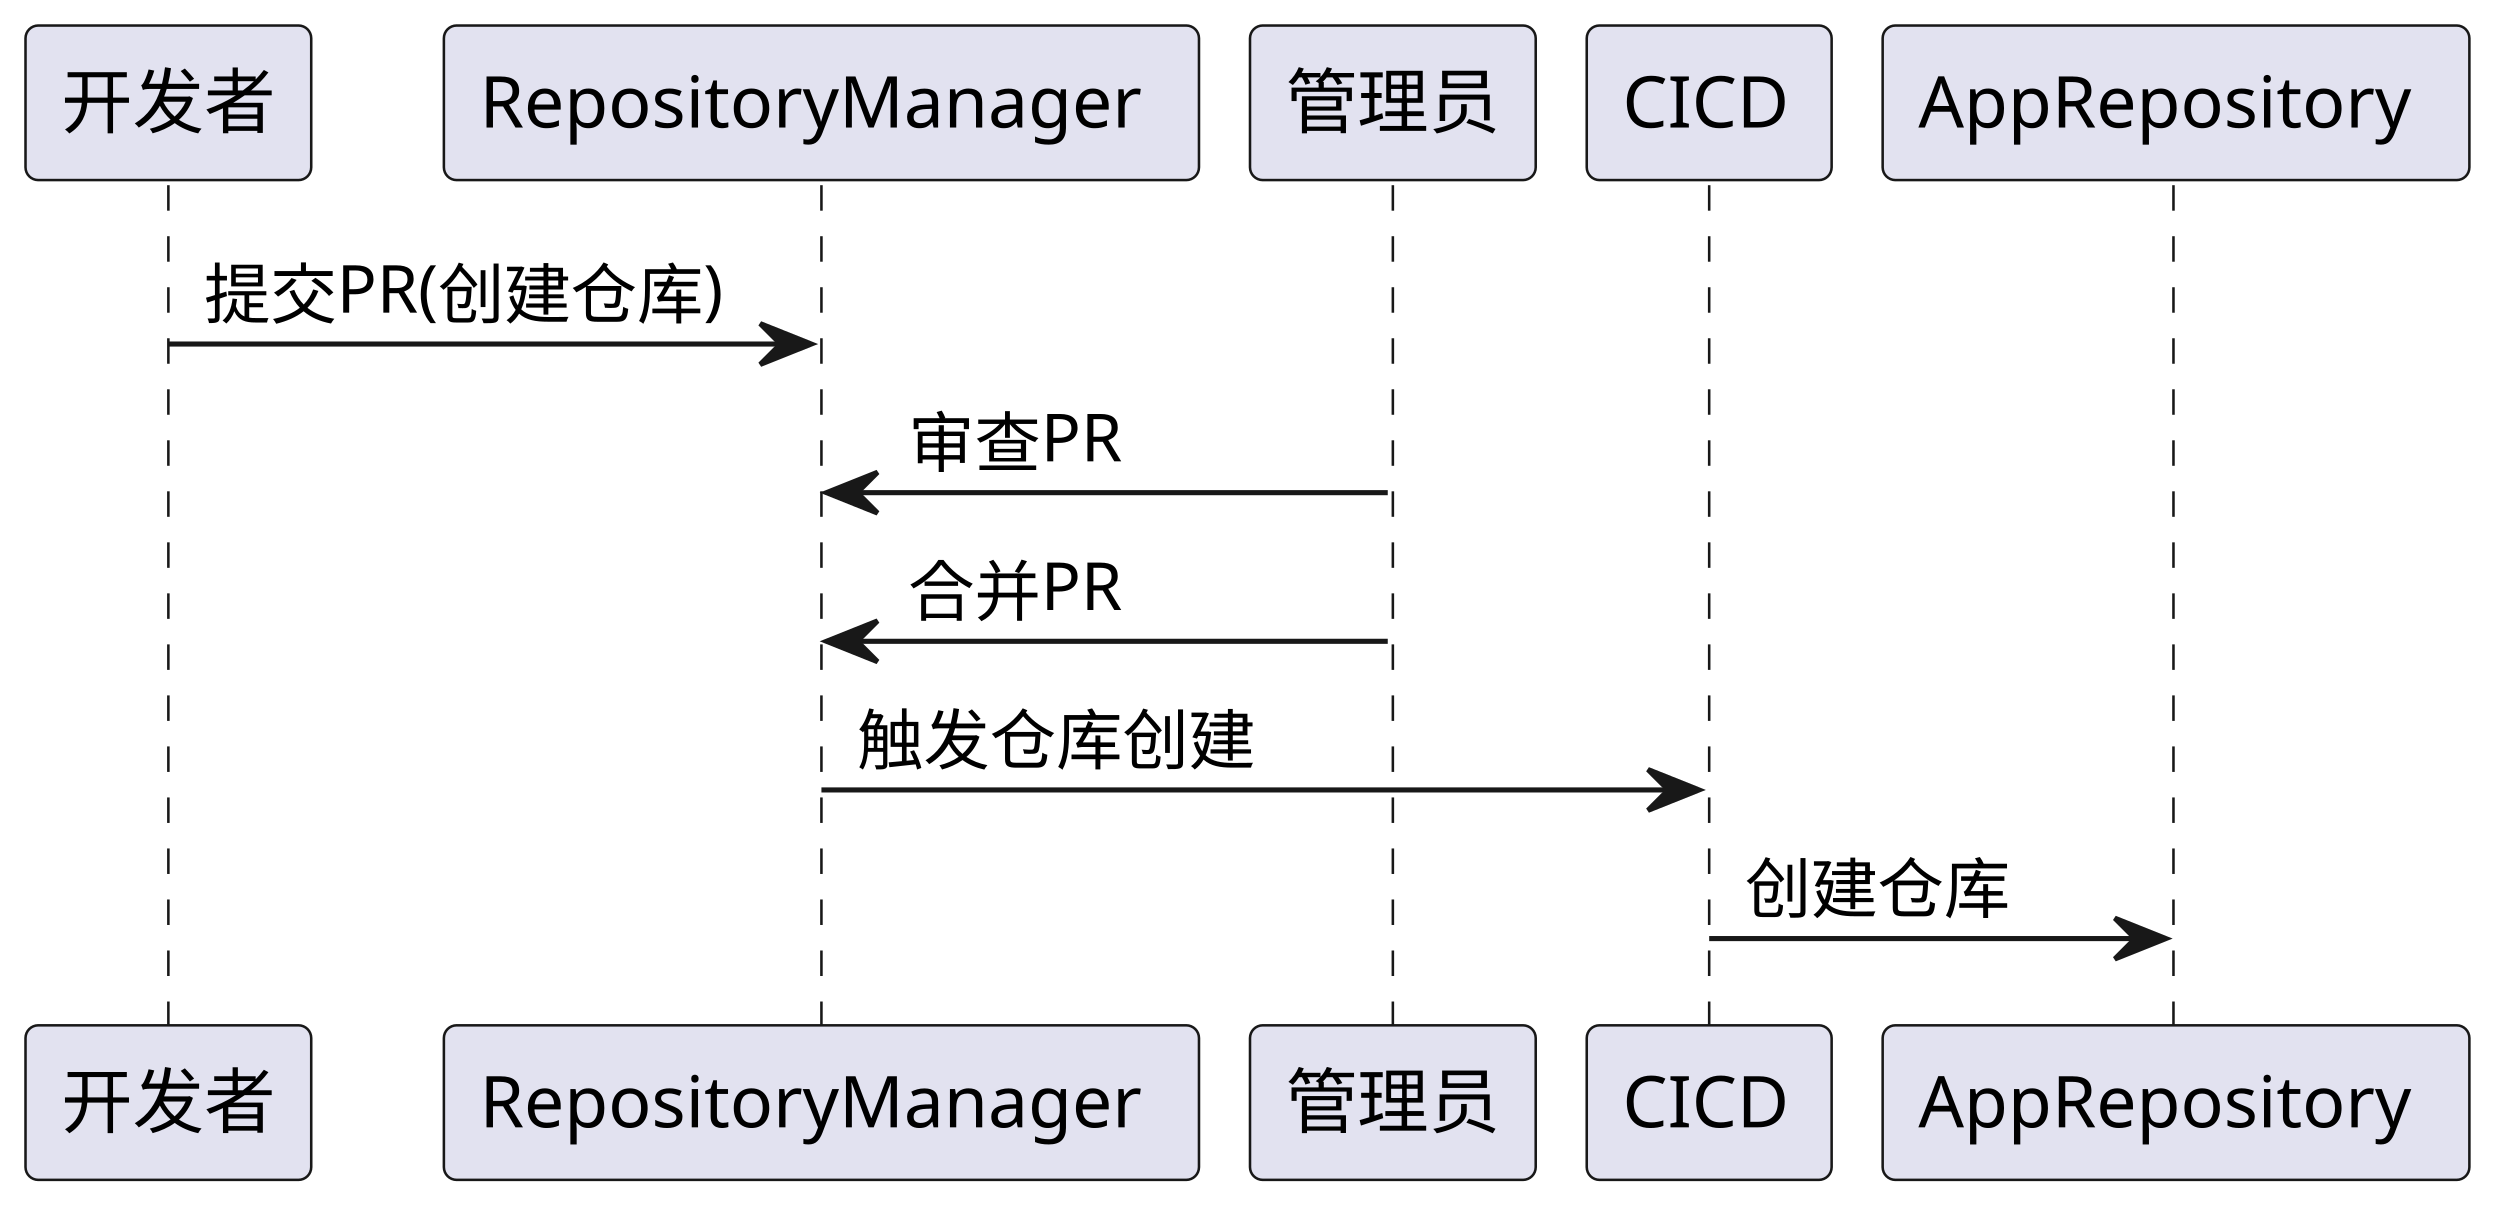
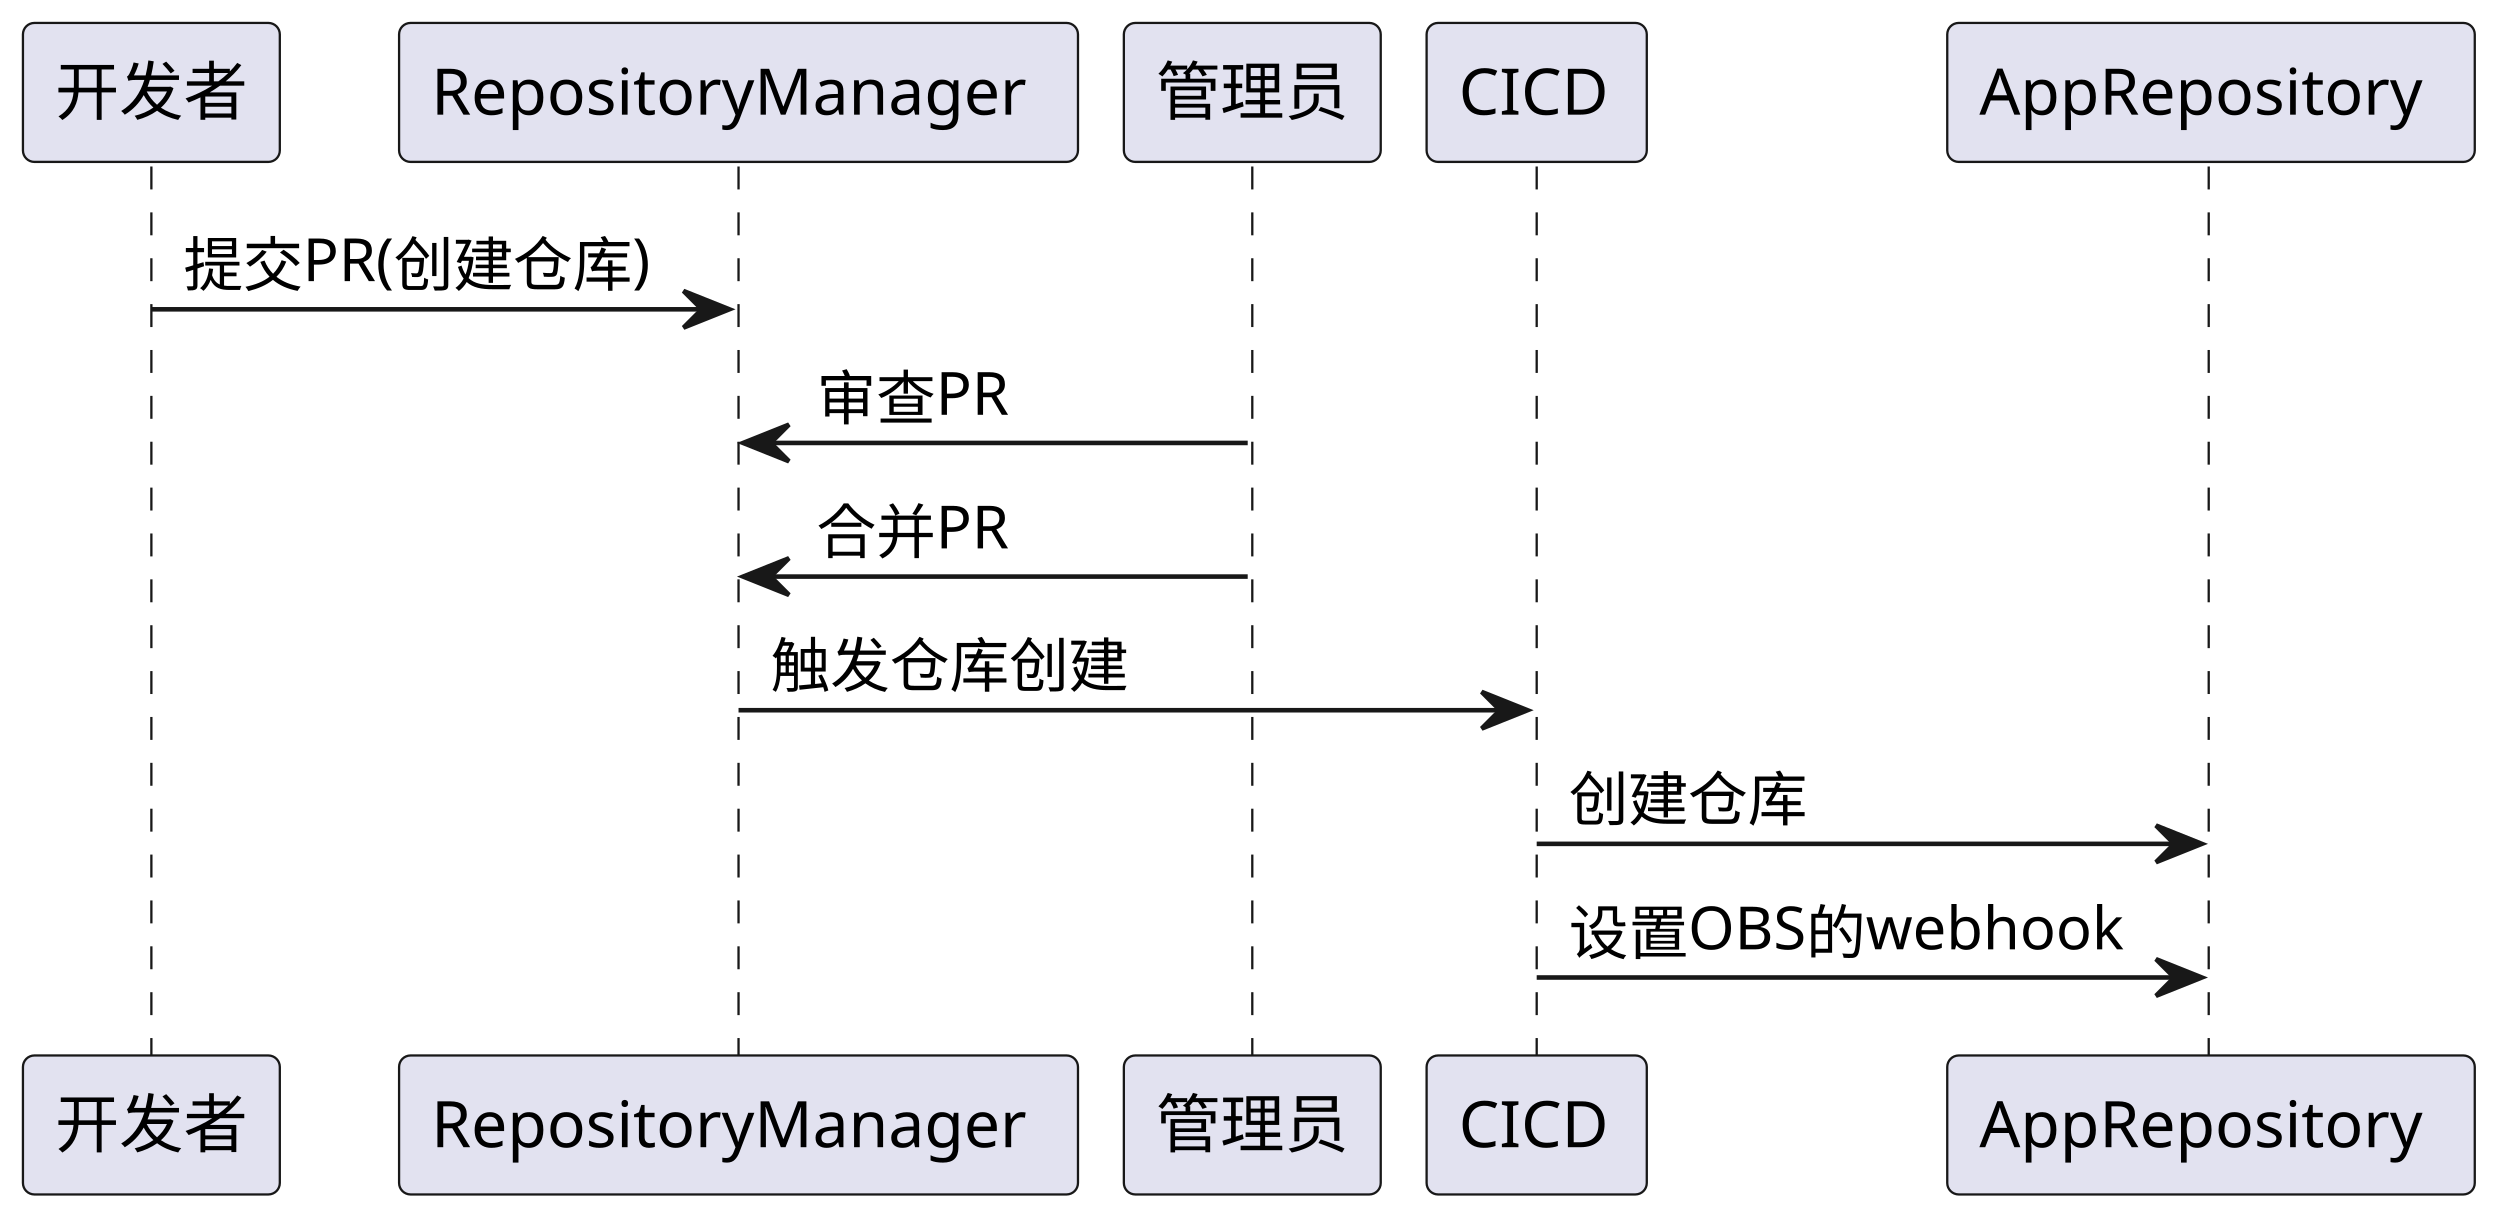
- <svg xmlns="http://www.w3.org/2000/svg" contentStyleType="text/css" height="237px" preserveAspectRatio="none" style="width:490px;height:237px;background:#FFFFFF;" version="1.1" viewBox="0 0 490 237" width="490px" zoomAndPan="magnify">
+ <svg xmlns="http://www.w3.org/2000/svg" contentStyleType="text/css" height="266px" preserveAspectRatio="none" style="width:545px;height:266px;background:#FFFFFF;" version="1.1" viewBox="0 0 545 266" width="545px" zoomAndPan="magnify">
  <defs />
  <g>
-     <line style="stroke:#181818;stroke-width:0.5;stroke-dasharray:5.0,5.0;" x1="33" x2="33" y1="36.297" y2="201.961" />
-     <line style="stroke:#181818;stroke-width:0.5;stroke-dasharray:5.0,5.0;" x1="161" x2="161" y1="36.297" y2="201.961" />
-     <line style="stroke:#181818;stroke-width:0.5;stroke-dasharray:5.0,5.0;" x1="273" x2="273" y1="36.297" y2="201.961" />
-     <line style="stroke:#181818;stroke-width:0.5;stroke-dasharray:5.0,5.0;" x1="335" x2="335" y1="36.297" y2="201.961" />
-     <line style="stroke:#181818;stroke-width:0.5;stroke-dasharray:5.0,5.0;" x1="426" x2="426" y1="36.297" y2="201.961" />
+     <line style="stroke:#181818;stroke-width:0.5;stroke-dasharray:5.0,5.0;" x1="33" x2="33" y1="36.297" y2="231.094" />
+     <line style="stroke:#181818;stroke-width:0.5;stroke-dasharray:5.0,5.0;" x1="161" x2="161" y1="36.297" y2="231.094" />
+     <line style="stroke:#181818;stroke-width:0.5;stroke-dasharray:5.0,5.0;" x1="273" x2="273" y1="36.297" y2="231.094" />
+     <line style="stroke:#181818;stroke-width:0.5;stroke-dasharray:5.0,5.0;" x1="335" x2="335" y1="36.297" y2="231.094" />
+     <line style="stroke:#181818;stroke-width:0.5;stroke-dasharray:5.0,5.0;" x1="481.5" x2="481.5" y1="36.297" y2="231.094" />
    <rect fill="#E2E2F0" height="30.297" rx="2.5" ry="2.5" style="stroke:#181818;stroke-width:0.5;" width="56" x="5" y="5" />
    <text fill="#000000" font-family="sans-serif" font-size="14" lengthAdjust="spacing" textLength="42" x="12" y="24.995">开发者</text>
-     <rect fill="#E2E2F0" height="30.297" rx="2.5" ry="2.5" style="stroke:#181818;stroke-width:0.5;" width="56" x="5" y="200.961" />
-     <text fill="#000000" font-family="sans-serif" font-size="14" lengthAdjust="spacing" textLength="42" x="12" y="220.956">开发者</text>
+     <rect fill="#E2E2F0" height="30.297" rx="2.5" ry="2.5" style="stroke:#181818;stroke-width:0.5;" width="56" x="5" y="230.094" />
+     <text fill="#000000" font-family="sans-serif" font-size="14" lengthAdjust="spacing" textLength="42" x="12" y="250.089">开发者</text>
    <rect fill="#E2E2F0" height="30.297" rx="2.5" ry="2.5" style="stroke:#181818;stroke-width:0.5;" width="148" x="87" y="5" />
    <text fill="#000000" font-family="sans-serif" font-size="14" lengthAdjust="spacing" textLength="134" x="94" y="24.995">RepositoryManager</text>
-     <rect fill="#E2E2F0" height="30.297" rx="2.5" ry="2.5" style="stroke:#181818;stroke-width:0.5;" width="148" x="87" y="200.961" />
-     <text fill="#000000" font-family="sans-serif" font-size="14" lengthAdjust="spacing" textLength="134" x="94" y="220.956">RepositoryManager</text>
+     <rect fill="#E2E2F0" height="30.297" rx="2.5" ry="2.5" style="stroke:#181818;stroke-width:0.5;" width="148" x="87" y="230.094" />
+     <text fill="#000000" font-family="sans-serif" font-size="14" lengthAdjust="spacing" textLength="134" x="94" y="250.089">RepositoryManager</text>
    <rect fill="#E2E2F0" height="30.297" rx="2.5" ry="2.5" style="stroke:#181818;stroke-width:0.5;" width="56" x="245" y="5" />
    <text fill="#000000" font-family="sans-serif" font-size="14" lengthAdjust="spacing" textLength="42" x="252" y="24.995">管理员</text>
-     <rect fill="#E2E2F0" height="30.297" rx="2.5" ry="2.5" style="stroke:#181818;stroke-width:0.5;" width="56" x="245" y="200.961" />
-     <text fill="#000000" font-family="sans-serif" font-size="14" lengthAdjust="spacing" textLength="42" x="252" y="220.956">管理员</text>
+     <rect fill="#E2E2F0" height="30.297" rx="2.5" ry="2.5" style="stroke:#181818;stroke-width:0.5;" width="56" x="245" y="230.094" />
+     <text fill="#000000" font-family="sans-serif" font-size="14" lengthAdjust="spacing" textLength="42" x="252" y="250.089">管理员</text>
    <rect fill="#E2E2F0" height="30.297" rx="2.5" ry="2.5" style="stroke:#181818;stroke-width:0.5;" width="48" x="311" y="5" />
    <text fill="#000000" font-family="sans-serif" font-size="14" lengthAdjust="spacing" textLength="34" x="318" y="24.995">CICD</text>
-     <rect fill="#E2E2F0" height="30.297" rx="2.5" ry="2.5" style="stroke:#181818;stroke-width:0.5;" width="48" x="311" y="200.961" />
-     <text fill="#000000" font-family="sans-serif" font-size="14" lengthAdjust="spacing" textLength="34" x="318" y="220.956">CICD</text>
-     <rect fill="#E2E2F0" height="30.297" rx="2.5" ry="2.5" style="stroke:#181818;stroke-width:0.5;" width="115" x="369" y="5" />
-     <text fill="#000000" font-family="sans-serif" font-size="14" lengthAdjust="spacing" textLength="101" x="376" y="24.995">AppRepository</text>
-     <rect fill="#E2E2F0" height="30.297" rx="2.5" ry="2.5" style="stroke:#181818;stroke-width:0.5;" width="115" x="369" y="200.961" />
-     <text fill="#000000" font-family="sans-serif" font-size="14" lengthAdjust="spacing" textLength="101" x="376" y="220.956">AppRepository</text>
+     <rect fill="#E2E2F0" height="30.297" rx="2.5" ry="2.5" style="stroke:#181818;stroke-width:0.5;" width="48" x="311" y="230.094" />
+     <text fill="#000000" font-family="sans-serif" font-size="14" lengthAdjust="spacing" textLength="34" x="318" y="250.089">CICD</text>
+     <rect fill="#E2E2F0" height="30.297" rx="2.5" ry="2.5" style="stroke:#181818;stroke-width:0.5;" width="115" x="424.5" y="5" />
+     <text fill="#000000" font-family="sans-serif" font-size="14" lengthAdjust="spacing" textLength="101" x="431.5" y="24.995">AppRepository</text>
+     <rect fill="#E2E2F0" height="30.297" rx="2.5" ry="2.5" style="stroke:#181818;stroke-width:0.5;" width="115" x="424.5" y="230.094" />
+     <text fill="#000000" font-family="sans-serif" font-size="14" lengthAdjust="spacing" textLength="101" x="431.5" y="250.089">AppRepository</text>
    <polygon fill="#181818" points="149,63.43,159,67.43,149,71.43,153,67.43" style="stroke:#181818;stroke-width:1.0;" />
    <line style="stroke:#181818;stroke-width:1.0;" x1="33" x2="155" y1="67.43" y2="67.43" />
    <text fill="#000000" font-family="sans-serif" font-size="13" lengthAdjust="spacing" textLength="104" x="40" y="62.364">提交PR(创建仓库)</text>
    <polygon fill="#181818" points="172,92.562,162,96.562,172,100.562,168,96.562" style="stroke:#181818;stroke-width:1.0;" />
    <line style="stroke:#181818;stroke-width:1.0;" x1="166" x2="272" y1="96.562" y2="96.562" />
    <text fill="#000000" font-family="sans-serif" font-size="13" lengthAdjust="spacing" textLength="42" x="178" y="91.497">审查PR</text>
    <polygon fill="#181818" points="172,121.695,162,125.695,172,129.695,168,125.695" style="stroke:#181818;stroke-width:1.0;" />
    <line style="stroke:#181818;stroke-width:1.0;" x1="166" x2="272" y1="125.695" y2="125.695" />
    <text fill="#000000" font-family="sans-serif" font-size="13" lengthAdjust="spacing" textLength="42" x="178" y="120.629">合并PR</text>
    <polygon fill="#181818" points="323,150.828,333,154.828,323,158.828,327,154.828" style="stroke:#181818;stroke-width:1.0;" />
    <line style="stroke:#181818;stroke-width:1.0;" x1="161" x2="329" y1="154.828" y2="154.828" />
    <text fill="#000000" font-family="sans-serif" font-size="13" lengthAdjust="spacing" textLength="78" x="168" y="149.762">触发仓库创建</text>
-     <polygon fill="#181818" points="414.5,179.961,424.5,183.961,414.5,187.961,418.5,183.961" style="stroke:#181818;stroke-width:1.0;" />
-     <line style="stroke:#181818;stroke-width:1.0;" x1="335" x2="420.5" y1="183.961" y2="183.961" />
+     <polygon fill="#181818" points="470,179.961,480,183.961,470,187.961,474,183.961" style="stroke:#181818;stroke-width:1.0;" />
+     <line style="stroke:#181818;stroke-width:1.0;" x1="335" x2="476" y1="183.961" y2="183.961" />
    <text fill="#000000" font-family="sans-serif" font-size="13" lengthAdjust="spacing" textLength="52" x="342" y="178.895">创建仓库</text>
+     <polygon fill="#181818" points="470,209.094,480,213.094,470,217.094,474,213.094" style="stroke:#181818;stroke-width:1.0;" />
+     <line style="stroke:#181818;stroke-width:1.0;" x1="335" x2="476" y1="213.094" y2="213.094" />
+     <text fill="#000000" font-family="sans-serif" font-size="13" lengthAdjust="spacing" textLength="123" x="342" y="208.028">设置OBS的webhook</text>
  </g>
</svg>
